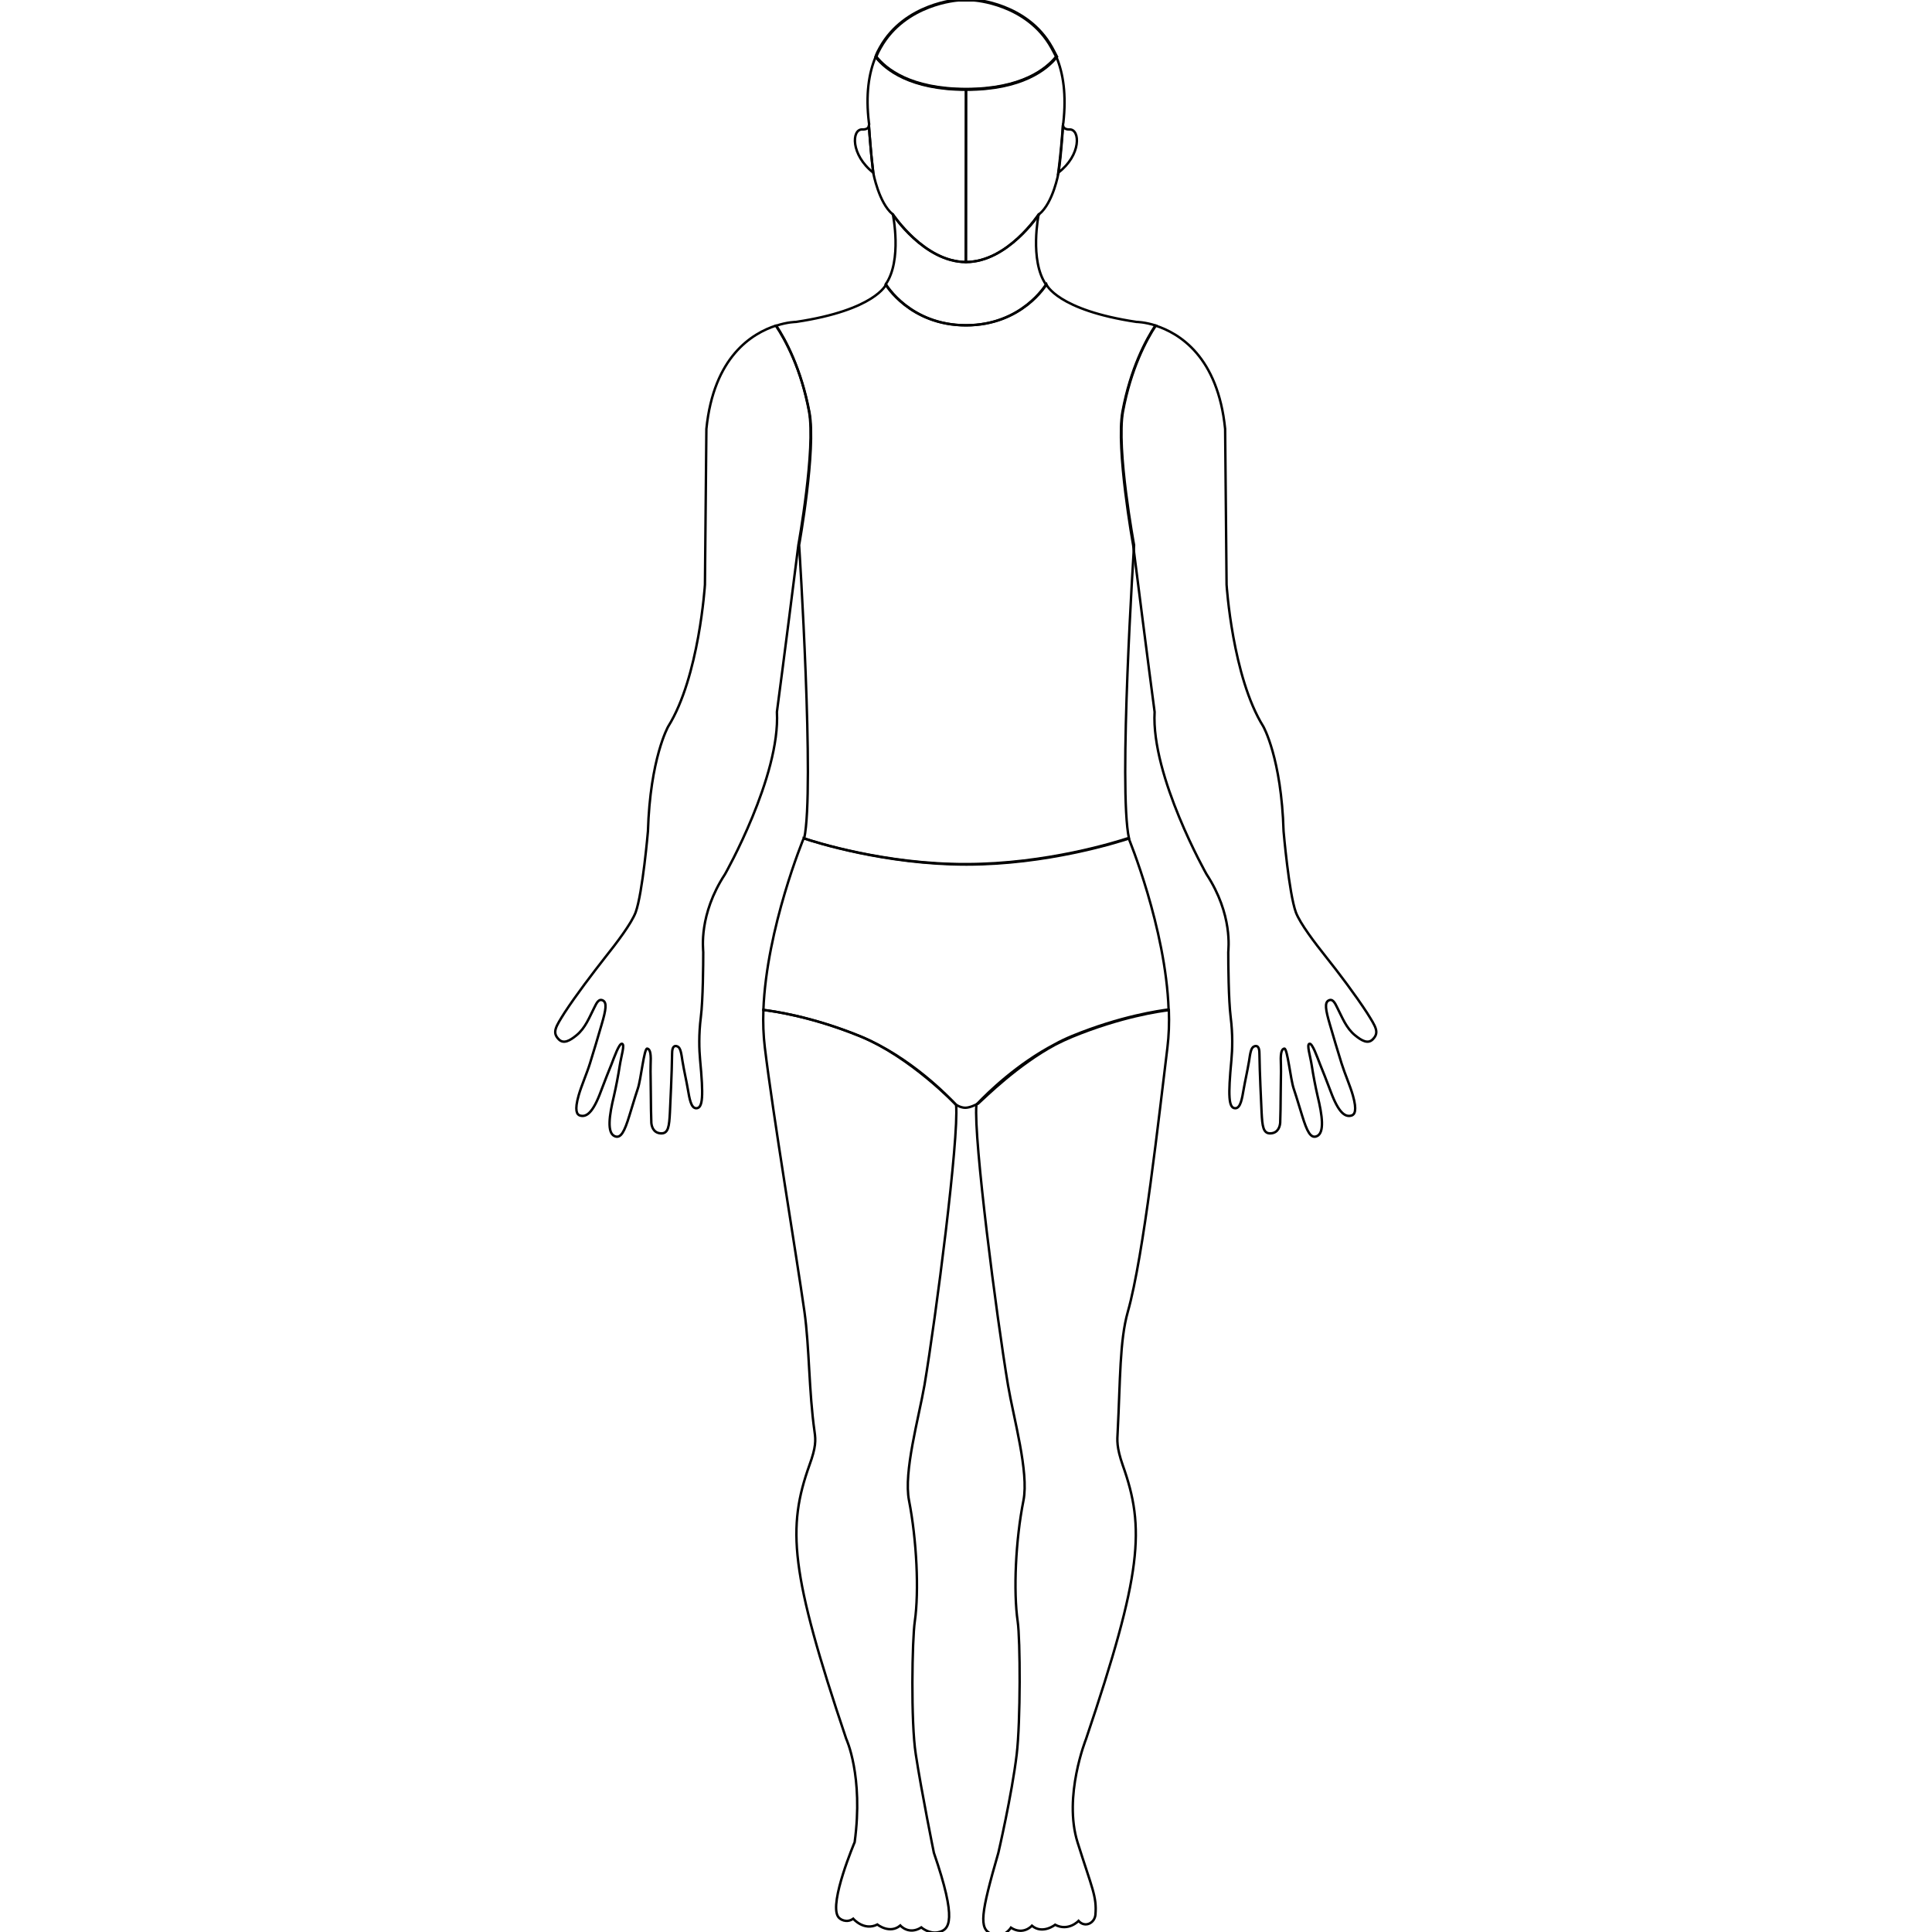
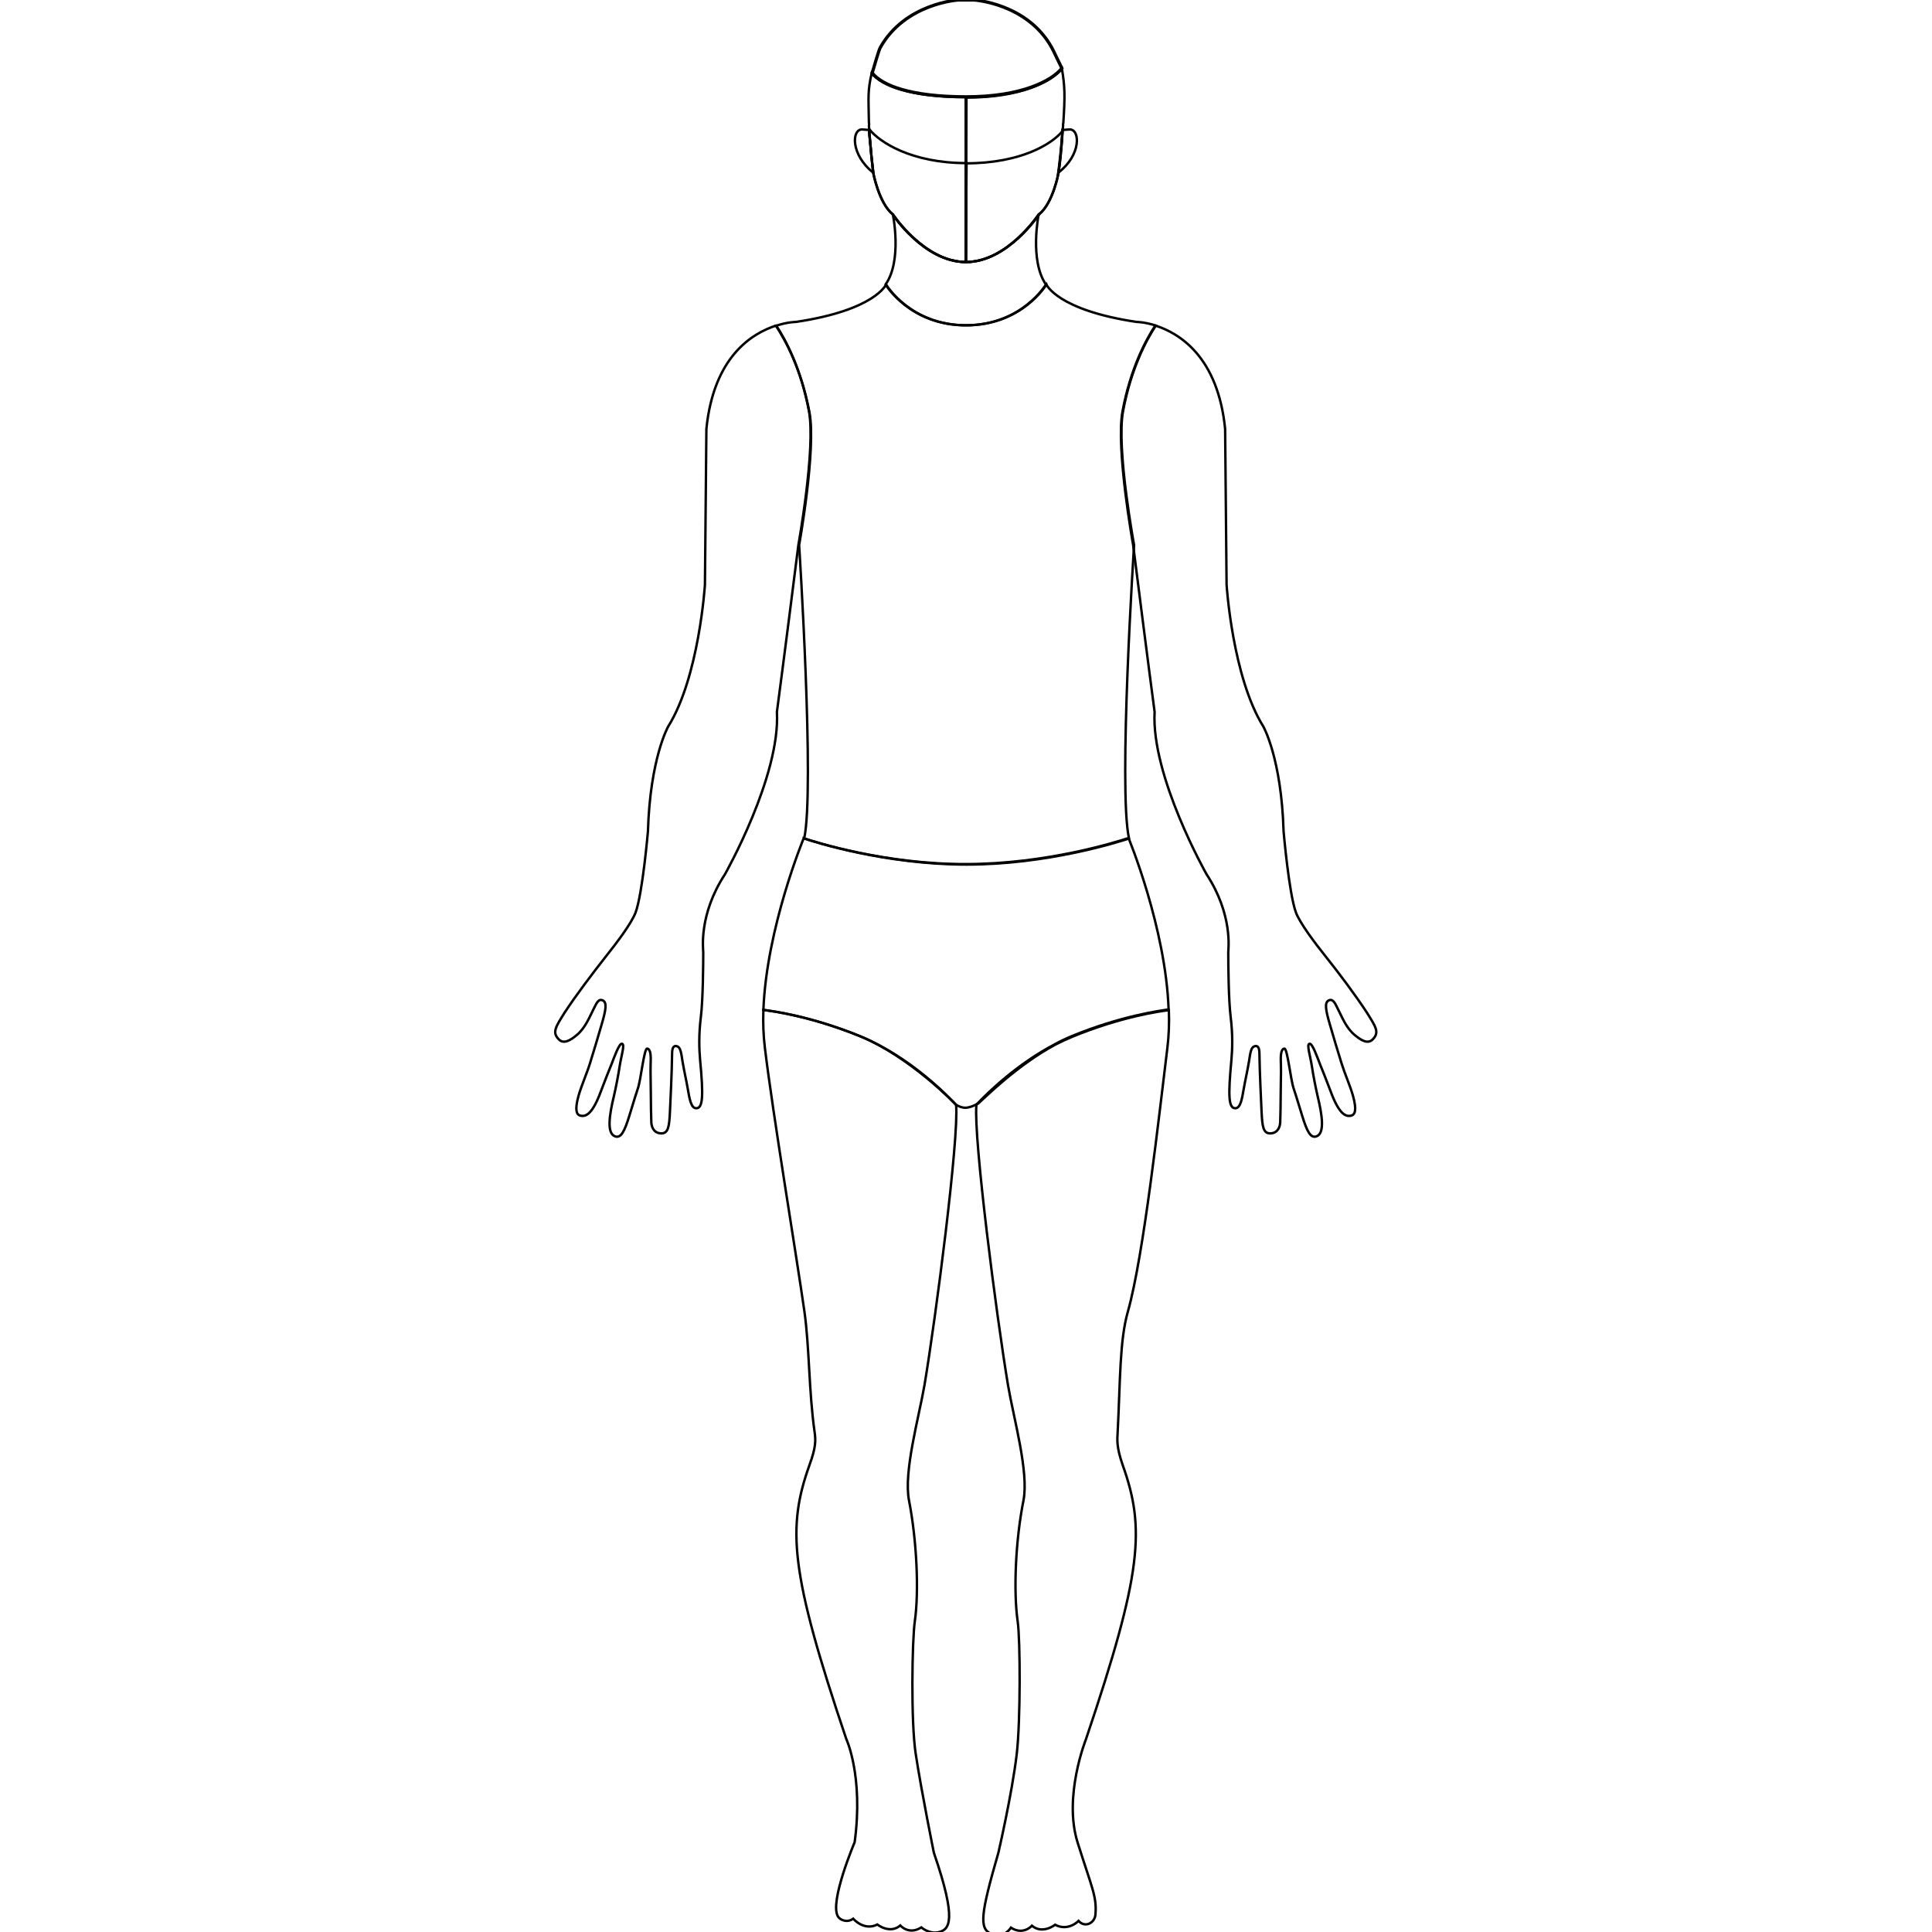
<svg xmlns="http://www.w3.org/2000/svg" version="1.1" id="Capa_1" x="0px" y="0px" viewBox="0 0 800 800" style="enable-background:new 0 0 800 800;" xml:space="preserve">
  <style type="text/css" id="style1">
	.st0{fill:none;stroke:#000000;stroke-width:1;stroke-miterlimit:10;}
	.st1{fill:none;stroke:#000000;stroke-width:1;stroke-linejoin:round;stroke-miterlimit:10;}
	.st2{fill:none;stroke:#000000;stroke-width:1;stroke-linecap:round;stroke-linejoin:round;stroke-miterlimit:10;}
	.st3{fill:none;stroke:#000000;stroke-width:1.33;}
</style>
  <defs id="defs1">
	
		</defs>
  <path class="st0" d="M404.3,457.5c-1.2,14,8.3,87.3,13.1,116.1c2.3,13.6,8.7,35.9,6.4,47.7c-3.3,16.5-4.2,37.7-2.4,50.1  c1.1,7.5,1.2,41.4-0.4,55c-2,16.7-7.6,40.8-7.6,40.8c-7.3,25.3-8.1,31.4-2.9,33.6s8.1-2.6,8.1-2.6c5.1,3.3,8.7-0.8,8.7-0.8  c4.4,3.7,9.6-0.4,9.6-0.4c5.5,2.9,9.7-1.6,9.7-1.6c2.7,3,6.7,0.9,7-2.6c0.6-7.6-1.4-10.8-7.4-29.9s3.5-42.8,3.5-42.8  c23.3-69,24.5-87.3,15.2-113.4c-2.6-7.5-2.3-10.3-2.1-13.7c1.1-21.4,0.8-37.8,4.2-49.8c6.6-23.2,13-82,16.4-109.4  c0.6-5,0.8-10.2,0.6-15.5c-3.7,0.4-19.8,2.7-40,11c-2.4,1-4.8,2.1-7.1,3.3c-15.6,8.4-28.9,21.7-31.9,24.4  C404.6,457.1,404.4,457.3,404.3,457.5z" id="leg_left" />
  <path class="st0" d="M356.2,429.1c-20.6-8.4-36.7-10.5-40.1-10.9c-0.2,5.3,0,10.5,0.6,15.5c3.3,27.5,13,85.5,16.4,109.4  c2.1,15,1.8,33,4.2,49.8c0.5,3.5,0.6,6.3-2.1,13.7c-9.3,26-8.1,44.3,15.2,113.4c0,0,7.2,15.3,3.5,42.8c0,0-10.6,24.9-6.9,30.8  c0.8,1.3,3.6,2.8,6.3,0.9c0,0,4.4,5.2,10,2.4c0,0,5.1,4.1,9.5,0.4c0,0,3.5,4.1,8.7,0.8c0,0,3.2,2.8,7,2c4.7-1,7.9-4.7-1.8-32.9  c0,0-5.1-25.1-7.5-40.8c-2.1-13.5-1.5-47.5-0.4-55c1.8-12.5,0.8-33.7-2.4-50.1c-2.3-11.8,4-34,6.4-47.7  c4.8-28.7,14.3-102,13.1-116.1C395.8,457.4,377.1,437.7,356.2,429.1z" id="leg_right" />
  <path class="st1" d="M549.2,396.4c-4.7-5.9-10.8-13.9-12.6-18.6c-2.9-8-5.1-33.6-5.1-33.6c-0.9-30.3-8.4-43.4-8.4-43.4  c-12.8-20.5-15.2-58.7-15.2-58.7l-0.6-64.5c-3-29.9-18.9-39.6-28.9-42.8c-3.9,5.9-10.3,17.8-13.6,35.6c-2.8,15.4,4.4,55.2,4.4,55.2  c5.8,46,8.9,69.2,8.9,69.2c-1.5,26.6,21.5,67.2,21.5,67.2c11,16.8,9,31.1,9,32.3c0,4.8,0.1,19.7,1,26.9c0.9,7.2,0.7,13.4,0.3,17.7  c-1.4,14.9-1.2,20,1.6,20c2.2,0,2.8-4,3.5-8c0.6-3.5,1.5-7.3,2.2-11.5c0.5-3.3,0.8-5.6,2.1-6.1c1.2-0.5,2.2,0,2.2,2.9  c0.1,8.2,0.7,19.8,0.9,24.4c0.3,5.7,0.6,8.9,3.8,8.7c3.2-0.2,3.8-3.1,3.9-4.4c0.1-3.5,0.2-7.2,0.2-11.2c0-5.1,0.2-9.6,0.1-12.5  c-0.2-4.4,0-6.7,1.4-7c1.3-0.3,2.6,12.9,3.9,16.6c1.6,4.8,2.5,8.1,3.5,11.2c2,6.5,3.5,9.5,6,8.5c3.4-1.3,2.3-8.8,0.4-16.6  c-0.9-3.9-1.8-8.6-2.4-12.5c-0.7-4.5-2.2-8.8-1-9.2s3.3,5.7,4.4,8.5c2.9,7.1,4.1,10.6,5,12.8c3.2,8,5.8,9.1,8.1,8.4  c1.2-0.4,2.3-2,0.5-8.3c-1.1-3.9-3.4-9.1-4.7-13.3c-1.6-5.2-3.4-11.1-4.8-16c-1.9-6.4-2.2-9.1-0.6-10c1.7-0.9,2.6,0.8,3.7,3.1  c1.9,3.7,3.6,8.3,7.3,11.3c2.7,2.2,5.3,3.7,7.3,1.7c2.9-2.9,1.3-5.2-2.4-11.1C561.3,412.1,554.4,402.9,549.2,396.4z" id="arm_left" />
  <path class="st1" d="M250.6,396.4c4.7-5.9,10.8-13.9,12.6-18.6c2.9-8,5.1-33.6,5.1-33.6c0.9-30.3,8.4-43.4,8.4-43.4  c12.8-20.5,15.2-58.7,15.2-58.7l0.6-64.5c3-29.9,18.9-39.6,28.9-42.8c3.9,5.9,10.3,17.8,13.6,35.6c2.8,15.4-4.4,55.2-4.4,55.2  c-5.8,46-8.9,69.2-8.9,69.2c1.5,26.6-21.5,67.2-21.5,67.2c-11,16.8-9,31.1-9,32.3c0,4.8-0.1,19.7-1,26.9c-0.9,7.2-0.7,13.4-0.3,17.7  c1.4,14.9,1.2,20-1.6,20c-2.2,0-2.8-4-3.5-8c-0.6-3.5-1.5-7.3-2.2-11.5c-0.5-3.3-0.8-5.6-2.1-6.1c-1.2-0.5-2.2,0-2.2,2.9  c-0.1,8.2-0.7,19.8-0.9,24.4c-0.3,5.7-0.6,8.9-3.8,8.7c-3.2-0.2-3.8-3.1-3.9-4.4c-0.1-3.5-0.2-7.2-0.2-11.2c0-5.1-0.2-9.6-0.1-12.5  c0.2-4.4,0-6.7-1.4-7c-1.3-0.3-2.6,12.9-3.9,16.6c-1.6,4.8-2.5,8.1-3.5,11.2c-2,6.5-3.5,9.5-6,8.5c-3.4-1.3-2.3-8.8-0.4-16.6  c0.9-3.9,1.8-8.6,2.4-12.5c0.7-4.5,2.2-8.8,1-9.2c-1.2-0.4-3.3,5.7-4.4,8.5c-2.9,7.1-4.1,10.6-5,12.8c-3.2,8-5.8,9.1-8.1,8.4  c-1.2-0.4-2.3-2-0.5-8.3c1.1-3.9,3.4-9.1,4.7-13.3c1.6-5.2,3.4-11.1,4.8-16c1.9-6.4,2.2-9.1,0.6-10c-1.7-0.9-2.6,0.8-3.7,3.1  c-1.9,3.7-3.6,8.3-7.3,11.3c-2.7,2.2-5.3,3.7-7.3,1.7c-2.9-2.9-1.3-5.2,2.4-11.1C238.5,412.1,245.5,402.9,250.6,396.4z" id="arm_right" />
  <path class="st0" d="M332.8,347.1C332.8,347.1,332.8,347.2,332.8,347.1c0,0-15.4,37.1-16.7,71.1c3.4,0.4,19.5,2.5,40.1,10.9  c20.9,8.6,36.7,25.2,39.6,28.3c0,0,1.9,1.3,3.9,1.3s4.6-1.4,4.6-1.4c0.1-0.1,0.3-0.2,0.6-0.5c4.1-4.3,16.2-16.2,31.9-24.4  c2.3-1.3,4.7-2.4,7.1-3.4c20.2-8.3,36.3-10.5,40-11c-1.2-33.9-16.6-71-16.6-71c0,0,0,0,0,0c-4.8,1.6-34,10.8-67.3,10.8  C366.5,357.9,337.2,348.6,332.8,347.1z" id="abdomen" />
  <path class="st0" d="M465,170.4c3.3-17.8,9.7-29.7,13.6-35.6c-4.7-1.5-8-1.5-8-1.5c-32.8-4.9-37.3-15.5-37.3-15.5  s-10,16.9-33.2,16.9c-23.2,0-33.2-16.9-33.2-16.9c0,0-4.5,10.6-37.3,15.5c0,0-3.5,0-8.3,1.6c3.8,5.7,10.5,17.8,13.9,36  c2.8,15.4-4.3,54.8-4.3,54.8s6.5,101.2,2.1,121.5c4.4,1.5,33.6,10.8,67.2,10.8c33.3,0,62.4-9.2,67.3-10.8  c-4.5-20.2,2.1-121.5,2.1-121.5S462.2,185.8,465,170.4z" id="torso" />
  <path class="st2" d="M400,108.5c-17.2,0-30.3-19.8-30.3-19.8c0,0,4,19.1-3,29.1v0c0,0,10,16.9,33.2,16.9c23.2,0,33.2-16.9,33.2-16.9  c-6.9-10-3-29.1-3-29.1S417.2,108.5,400,108.5z" id="neck" />
-   <path class="st0" d="M442.9,53.6c-2.1,0.1-2.7-1-2.8-1.8c0,0.7-0.2,3.6-0.7,9c-0.6,6.3-1.2,10.7-1.2,10.7  C447.8,64.2,447.3,53.5,442.9,53.6z" id="ear_left" />
-   <path class="st0" d="M357,53.6c-4.4-0.1-4.8,10.5,4.6,17.9c-0.2-1.6-0.7-5.7-1.1-10.6c-0.3-3.7-0.6-6.9-0.7-8.9  C359.7,52.8,359.1,53.7,357,53.6z" id="ear_right" />
-   <path class="st3" d="M435.5,19.7C425.3,1.3,403.3,0,403.3,0h-6.5c0,0-22,1.3-32.3,19.7c-0.7,1.2-1.3,2.4-1.8,3.8  c4,5.1,14.2,13.5,37.4,13.5c23.1,0,33.3-8.4,37.4-13.5C436.8,22.2,436.2,20.9,435.5,19.7z" id="brain" />
-   <path class="st0" d="M400,37c-23.1,0-33.3-8.4-37.4-13.5c-2.9,6.9-4.2,15.8-2.8,27.3c0,0,0.2,0.6,0,1.2c0.1,2,0.4,5.2,0.7,8.9  c0.4,5,1,9.2,1.1,10.7c0,0,2.3,12.4,8,17.1v0c0,0,13,19.8,30.3,19.8L400,37C400,37,400,37,400,37z" id="face_right" />
-   <path class="st0" d="M437.4,23.5C433.3,28.6,423.1,37,400,37v71.5c17.2,0,30.3-19.8,30.3-19.8c5.8-4.7,8-17.1,8-17.1c0,0,0,0,0,0  c0-0.1,0.7-4.4,1.2-10.7c0.5-5.4,0.6-8.3,0.7-9c-0.1-0.6,0.1-1,0.1-1C441.6,39.3,440.3,30.4,437.4,23.5z" id="face_left" />
+   <path class="st0" d="m 442.9,53.6 c -2.1,0.1 -2.882,0.456 -2.982,-0.344 0,0.7 -0.018,2.144 -0.518,7.544 -0.6,6.3 -1.2,10.7 -1.2,10.7 9.6,-7.3 9.1,-18 4.7,-17.9 z" id="ear_left" />
+   <path class="st0" d="m 357,53.6 c -4.4,-0.1 -4.8,10.5 4.6,17.9 -0.2,-1.6 -0.7,-5.7 -1.1,-10.6 -0.3,-3.7 -0.6,-5.626 -0.7,-7.626 -0.1,0.8 -0.7,0.426 -2.8,0.326 z" id="ear_right" />
+   <path class="st3" d="M 435.5,19.7 C 425.3,1.3 403.3,0 403.3,0 h -6.5 c 0,0 -22,1.3 -32.3,19.7 -0.7,1.2 -2.844,9.092 -3.344,10.492 4,5.1 15.744,9.896 38.944,9.896 23.1,0 35.488,-6.727 39.588,-11.827 C 438.988,26.962 436.2,20.9 435.5,19.7 Z" id="brain" />
+   <path class="st0" d="m 400.229,67.54 c -23.1,0 -36.103,-8.824 -40.203,-13.924 l -0.097,1.344 c 0.1,2 0.271,2.24 0.571,5.94 0.4,5 1,9.2 1.1,10.7 0,0 2.3,12.4 8,17.1 v 0 c 0,0 13,19.8 30.3,19.8 z" id="face_right" />
+   <path class="st0" d="m 439.717,28.455 c -4.1,5.1 -16.424,11.956 -39.524,11.956 L 400,108.5 c 17.2,0 30.3,-19.8 30.3,-19.8 5.8,-4.7 8,-17.1 8,-17.1 v 0 c 0,-0.1 0.7,-4.4 1.2,-10.7 0.5,-5.4 0.6,-8.3 0.7,-9 -0.1,-0.6 0.1,-1 0.1,-1 0.754,-11.6 0.643,-15.03 -0.583,-22.445 z" id="face_left" />
+   <path class="st0" d="m 399.871,40.218 c -23.1,0 -34.844,-4.796 -38.944,-9.896 -1.613,7.415 -1.344,8.888 -1.127,20.479 0,0 0.2,0.6 0,1.2 0.1,2 0.4,5.2 0.7,8.9 0.4,5 1,9.2 1.1,10.7 0,0 2.3,12.4 8,17.1 v 0 c 0,0 13,19.8 30.3,19.8 z" id="eye_right" />
+   <path class="st0" d="m 439.974,54.259 c -4.1,5.1 -16.874,13.371 -39.974,13.371 V 108.5 c 17.2,0 30.3,-19.8 30.3,-19.8 5.8,-4.7 8,-17.1 8,-17.1 v 0 c 0,-0.1 0.7,-4.4 1.2,-10.7 0.105,-2.217 0.377,-4.636 0.474,-6.641 z" id="eye_left" />
</svg>
